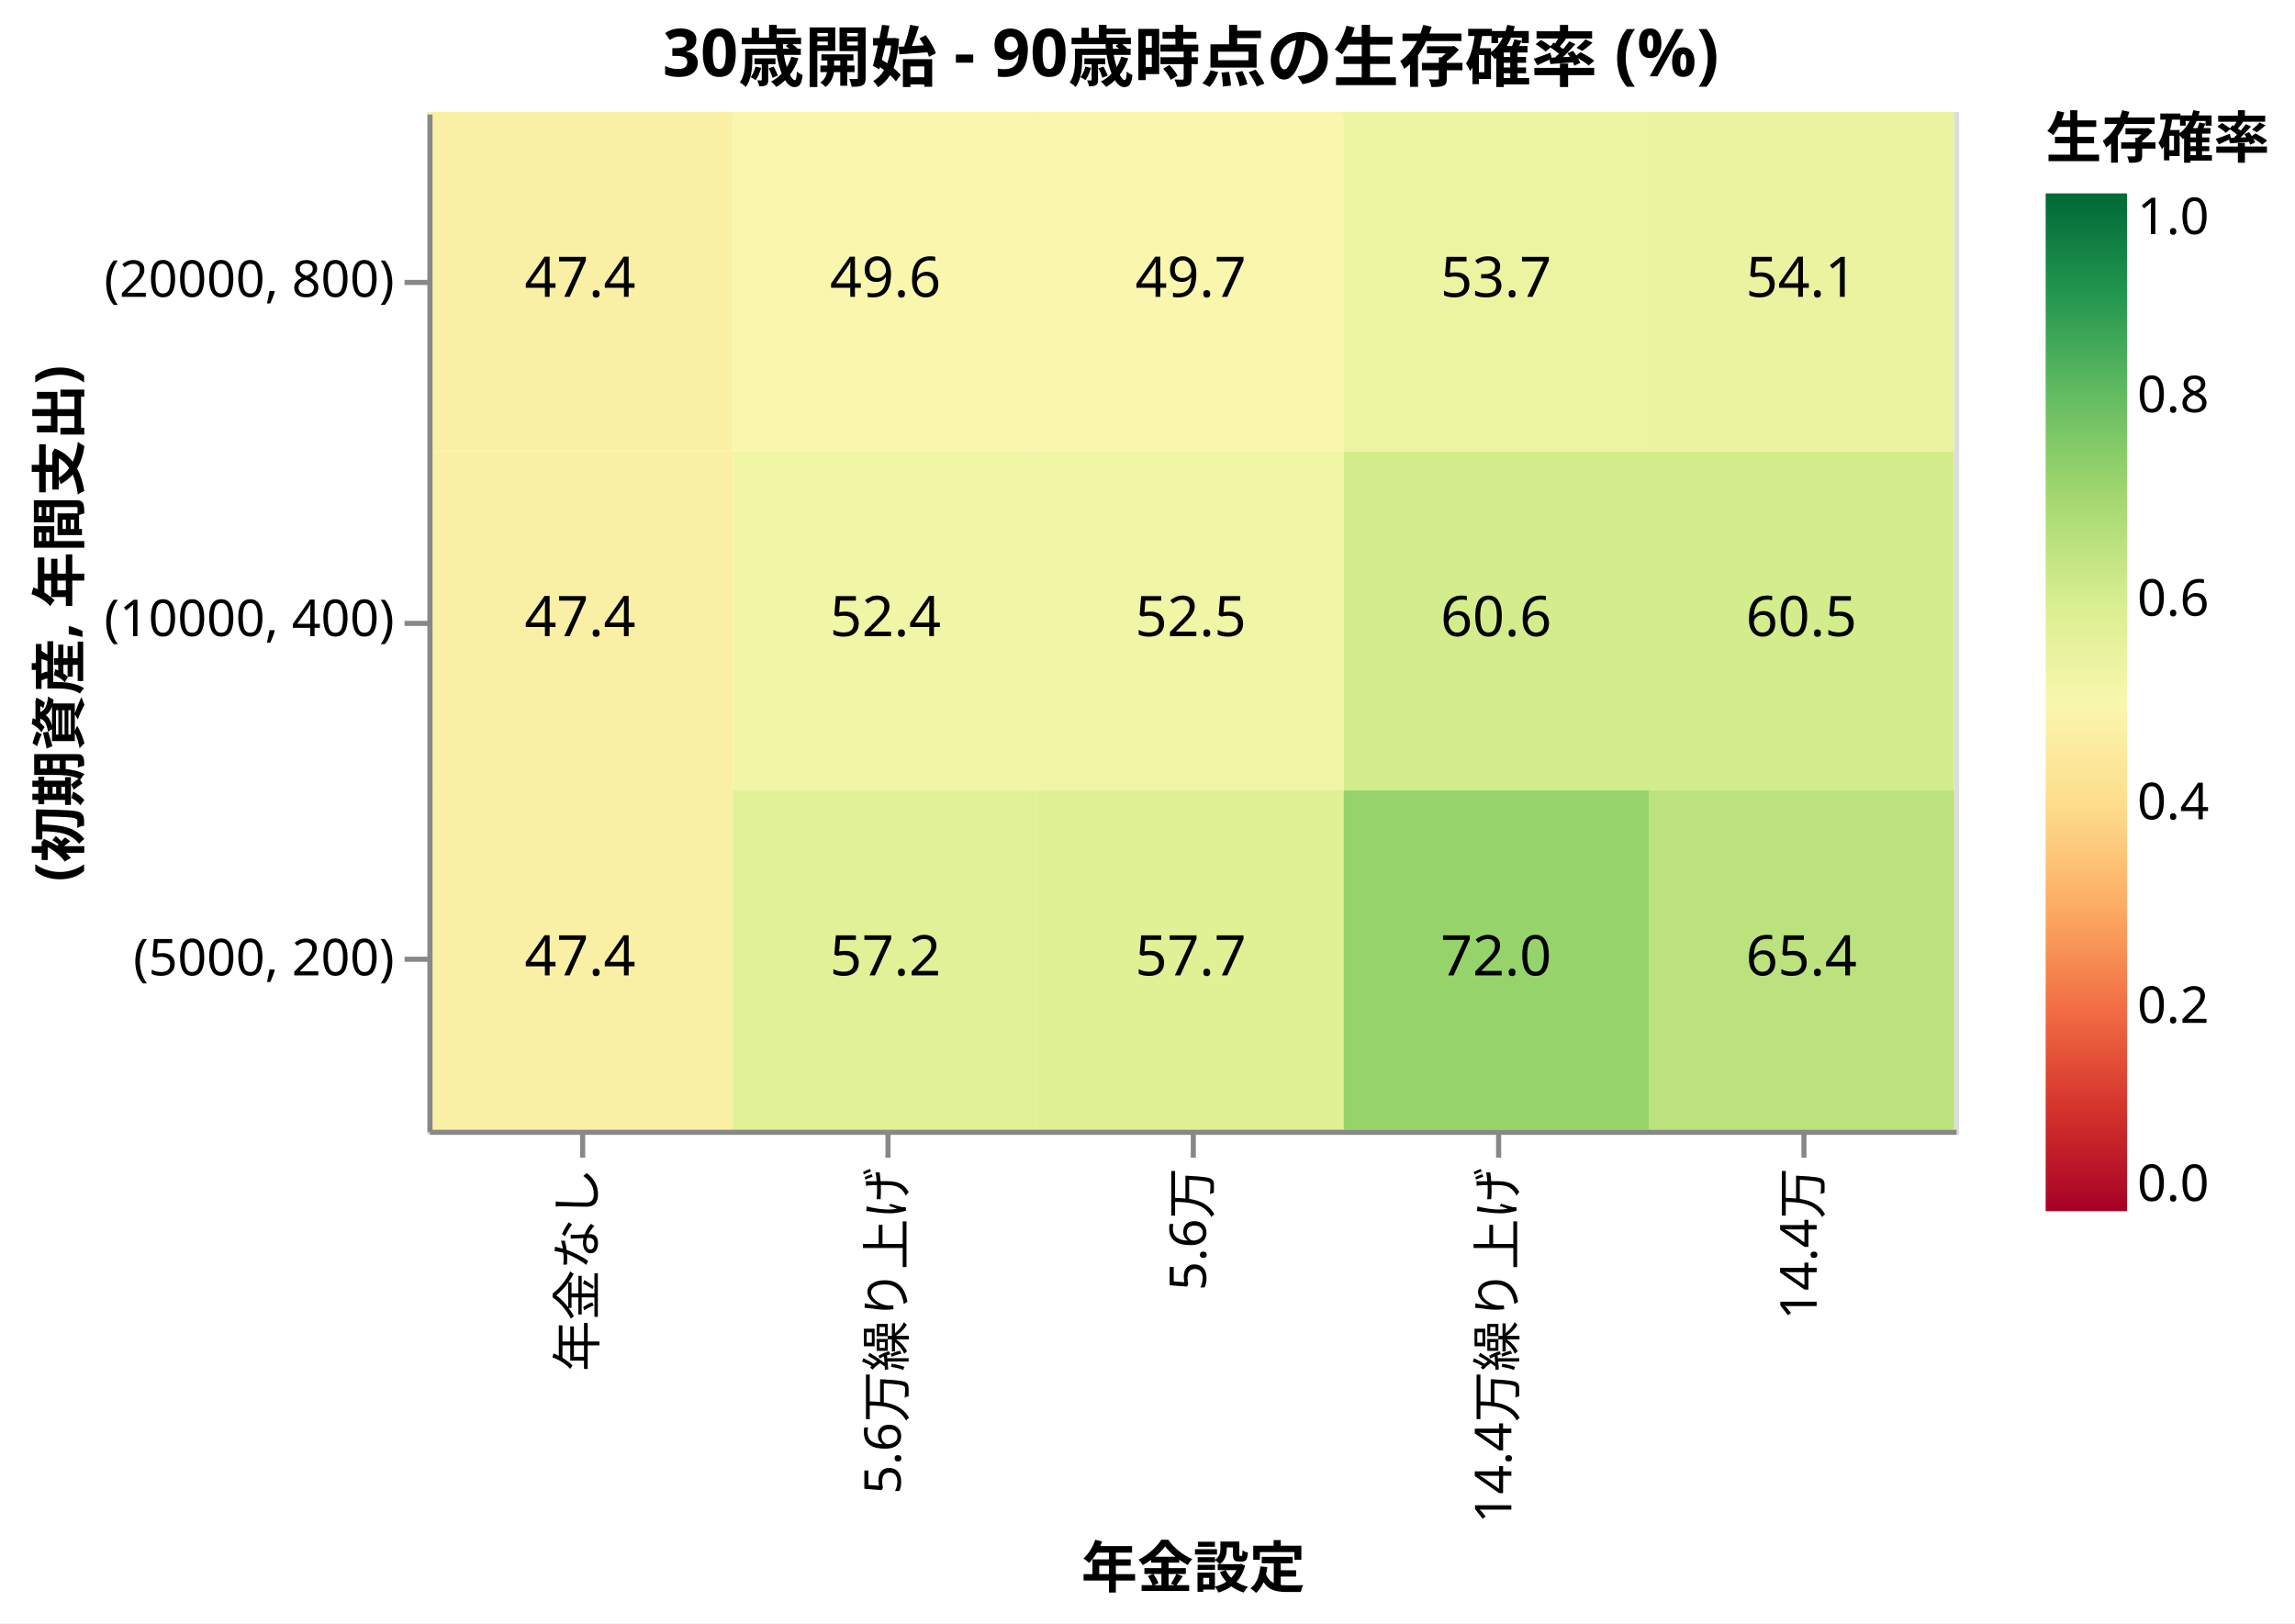
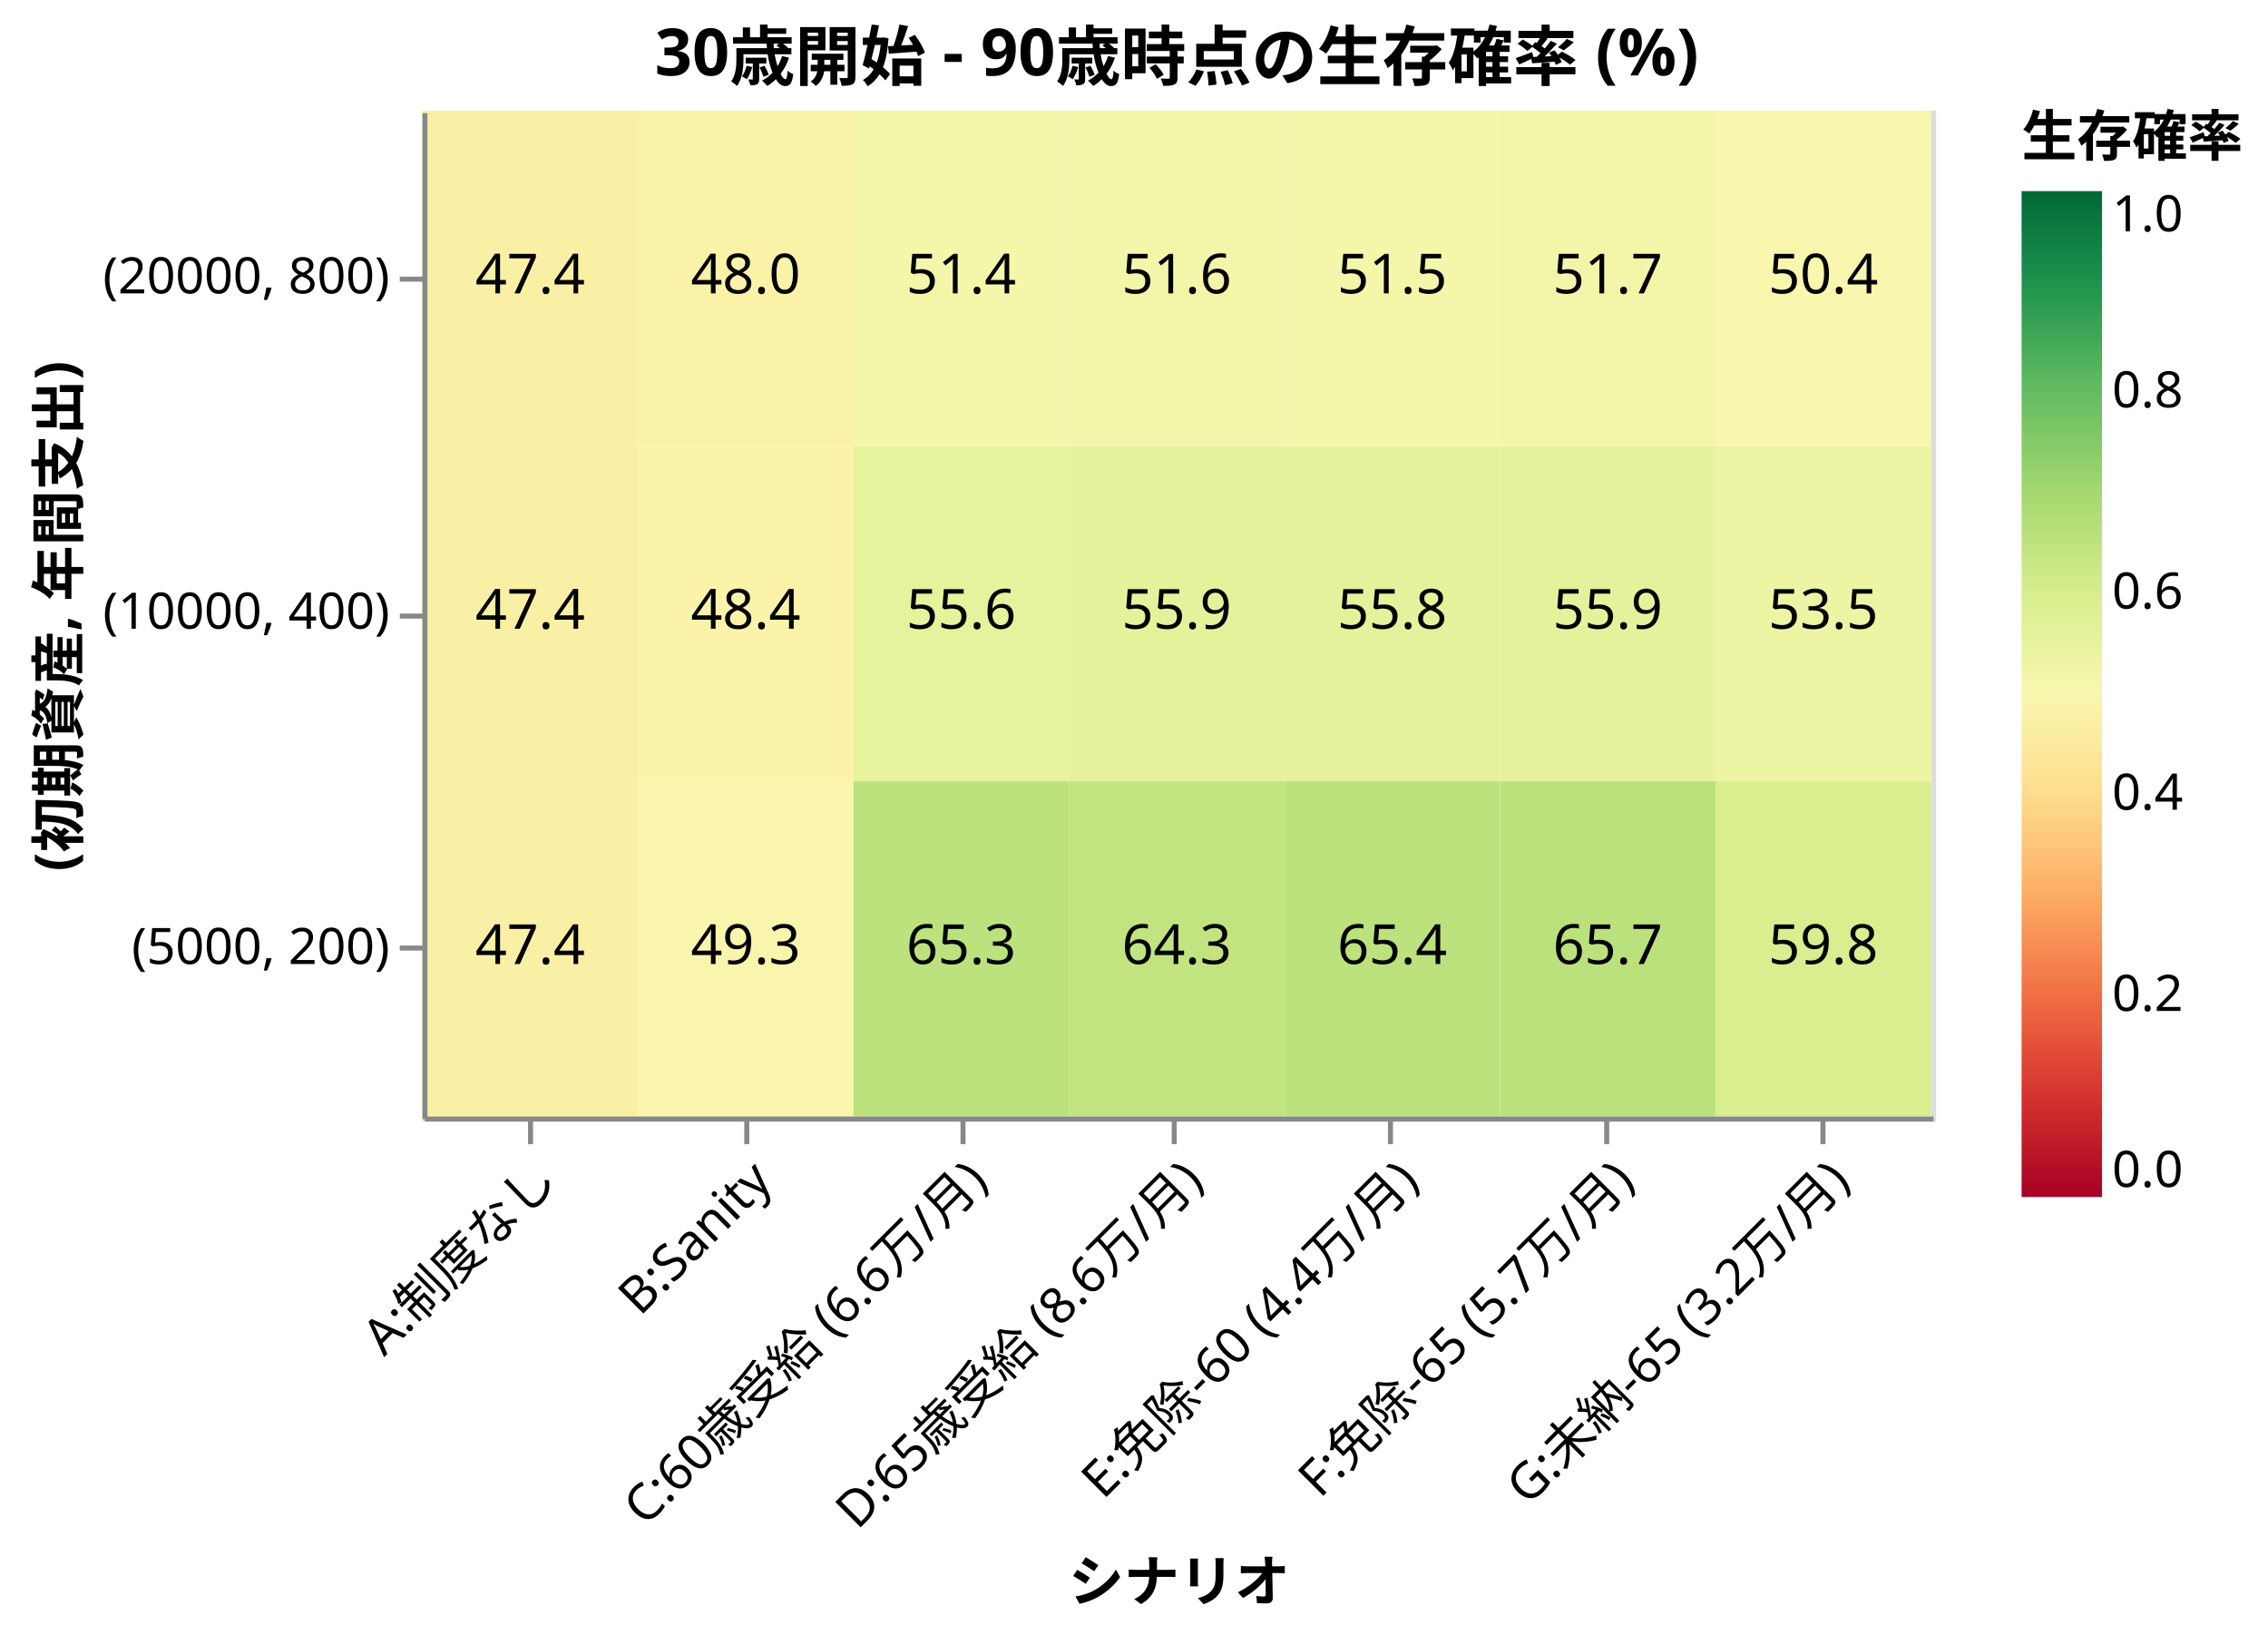
- <svg xmlns="http://www.w3.org/2000/svg" version="1.1" class="marks" width="451" height="319" viewBox="0 0 451 319">
-   <rect width="451" height="319" fill="white" />
+ <svg xmlns="http://www.w3.org/2000/svg" version="1.1" class="marks" width="451" height="325" viewBox="0 0 451 325">
+   <rect width="451" height="325" fill="white" />
  <g fill="none" stroke-miterlimit="10" transform="translate(84,22)">
    <g class="mark-group role-frame root" role="graphics-object" aria-roledescription="group mark container">
      <g transform="translate(0,0)">
        <path class="background" aria-hidden="true" d="M0.5,0.5h300v200h-300Z" stroke="#ddd" />
        <g>
          <g class="mark-rect role-mark layer_0_marks" role="graphics-object" aria-roledescription="rect mark container">
-             <path aria-label="年金設定: 年金なし; (初期資産, 年間支出): (5000, 200); 生存確率: 0.474" role="graphics-symbol" aria-roledescription="rect mark" d="M0,133.333h60v66.667h-60Z" fill="rgb(250, 240, 165)" />
-             <path aria-label="年金設定: 5.6万繰り上げ; (初期資産, 年間支出): (5000, 200); 生存確率: 0.572" role="graphics-symbol" aria-roledescription="rect mark" d="M60,133.333h60v66.667h-60Z" fill="rgb(225, 241, 151)" />
-             <path aria-label="年金設定: 14.4万繰り上げ; (初期資産, 年間支出): (5000, 200); 生存確率: 0.7196" role="graphics-symbol" aria-roledescription="rect mark" d="M180,133.333h60v66.667h-60Z" fill="rgb(151, 211, 107)" />
-             <path aria-label="年金設定: 5.6万; (初期資産, 年間支出): (5000, 200); 生存確率: 0.5772" role="graphics-symbol" aria-roledescription="rect mark" d="M120,133.333h60v66.667h-60Z" fill="rgb(223, 240, 149)" />
-             <path aria-label="年金設定: 14.4万; (初期資産, 年間支出): (5000, 200); 生存確率: 0.6542" role="graphics-symbol" aria-roledescription="rect mark" d="M240,133.333h60v66.667h-60Z" fill="rgb(187, 226, 125)" />
-             <path aria-label="年金設定: 年金なし; (初期資産, 年間支出): (10000, 400); 生存確率: 0.474" role="graphics-symbol" aria-roledescription="rect mark" d="M0,66.667h60v66.667h-60Z" fill="rgb(250, 240, 165)" />
-             <path aria-label="年金設定: 5.6万繰り上げ; (初期資産, 年間支出): (10000, 400); 生存確率: 0.5238" role="graphics-symbol" aria-roledescription="rect mark" d="M60,66.667h60v66.667h-60Z" fill="rgb(241, 245, 166)" />
-             <path aria-label="年金設定: 14.4万繰り上げ; (初期資産, 年間支出): (10000, 400); 生存確率: 0.6058" role="graphics-symbol" aria-roledescription="rect mark" d="M180,66.667h60v66.667h-60Z" fill="rgb(212, 237, 140)" />
-             <path aria-label="年金設定: 5.6万; (初期資産, 年間支出): (10000, 400); 生存確率: 0.525" role="graphics-symbol" aria-roledescription="rect mark" d="M120,66.667h60v66.667h-60Z" fill="rgb(241, 245, 166)" />
-             <path aria-label="年金設定: 14.4万; (初期資産, 年間支出): (10000, 400); 生存確率: 0.6054" role="graphics-symbol" aria-roledescription="rect mark" d="M240,66.667h60v66.667h-60Z" fill="rgb(212, 237, 140)" />
-             <path aria-label="年金設定: 年金なし; (初期資産, 年間支出): (20000, 800); 生存確率: 0.474" role="graphics-symbol" aria-roledescription="rect mark" d="M0,0h60v66.667h-60Z" fill="rgb(250, 240, 165)" />
-             <path aria-label="年金設定: 5.6万繰り上げ; (初期資産, 年間支出): (20000, 800); 生存確率: 0.4962" role="graphics-symbol" aria-roledescription="rect mark" d="M60,0h60v66.667h-60Z" fill="rgb(249, 246, 173)" />
-             <path aria-label="年金設定: 14.4万繰り上げ; (初期資産, 年間支出): (20000, 800); 生存確率: 0.5372" role="graphics-symbol" aria-roledescription="rect mark" d="M180,0h60v66.667h-60Z" fill="rgb(236, 244, 162)" />
-             <path aria-label="年金設定: 5.6万; (初期資産, 年間支出): (20000, 800); 生存確率: 0.4968" role="graphics-symbol" aria-roledescription="rect mark" d="M120,0h60v66.667h-60Z" fill="rgb(249, 246, 173)" />
-             <path aria-label="年金設定: 14.4万; (初期資産, 年間支出): (20000, 800); 生存確率: 0.5408" role="graphics-symbol" aria-roledescription="rect mark" d="M240,0h60v66.667h-60Z" fill="rgb(235, 243, 161)" />
+             <path aria-label="シナリオ: A:制度なし; (初期資産, 年間支出): (5000, 200); 生存確率: 0.474" role="graphics-symbol" aria-roledescription="rect mark" d="M0,133.333h42.857v66.667h-42.857Z" fill="rgb(250, 240, 165)" />
+             <path aria-label="シナリオ: B:Sanity; (初期資産, 年間支出): (5000, 200); 生存確率: 0.4934" role="graphics-symbol" aria-roledescription="rect mark" d="M42.857,133.333h42.857v66.667h-42.857Z" fill="rgb(249, 245, 172)" />
+             <path aria-label="シナリオ: C:60歳受給 (6.6万/月); (初期資産, 年間支出): (5000, 200); 生存確率: 0.6528" role="graphics-symbol" aria-roledescription="rect mark" d="M85.714,133.333h42.857v66.667h-42.857Z" fill="rgb(188, 226, 125)" />
+             <path aria-label="シナリオ: D:65歳受給 (8.6万/月); (初期資産, 年間支出): (5000, 200); 生存確率: 0.6434" role="graphics-symbol" aria-roledescription="rect mark" d="M128.571,133.333h42.857v66.667h-42.857Z" fill="rgb(193, 228, 128)" />
+             <path aria-label="シナリオ: E:免除-60 (4.4万/月); (初期資産, 年間支出): (5000, 200); 生存確率: 0.6538" role="graphics-symbol" aria-roledescription="rect mark" d="M171.429,133.333h42.857v66.667h-42.857Z" fill="rgb(188, 226, 125)" />
+             <path aria-label="シナリオ: F:免除-65 (5.7万/月); (初期資産, 年間支出): (5000, 200); 生存確率: 0.6572" role="graphics-symbol" aria-roledescription="rect mark" d="M214.286,133.333h42.857v66.667h-42.857Z" fill="rgb(186, 225, 124)" />
+             <path aria-label="シナリオ: G:未納-65 (3.2万/月); (初期資産, 年間支出): (5000, 200); 生存確率: 0.598" role="graphics-symbol" aria-roledescription="rect mark" d="M257.143,133.333h42.857v66.667h-42.857Z" fill="rgb(216, 238, 143)" />
+             <path aria-label="シナリオ: A:制度なし; (初期資産, 年間支出): (10000, 400); 生存確率: 0.474" role="graphics-symbol" aria-roledescription="rect mark" d="M0,66.667h42.857v66.667h-42.857Z" fill="rgb(250, 240, 165)" />
+             <path aria-label="シナリオ: B:Sanity; (初期資産, 年間支出): (10000, 400); 生存確率: 0.4844" role="graphics-symbol" aria-roledescription="rect mark" d="M42.857,66.667h42.857v66.667h-42.857Z" fill="rgb(250, 243, 169)" />
+             <path aria-label="シナリオ: C:60歳受給 (6.6万/月); (初期資産, 年間支出): (10000, 400); 生存確率: 0.5556" role="graphics-symbol" aria-roledescription="rect mark" d="M85.714,66.667h42.857v66.667h-42.857Z" fill="rgb(230, 242, 156)" />
+             <path aria-label="シナリオ: D:65歳受給 (8.6万/月); (初期資産, 年間支出): (10000, 400); 生存確率: 0.559" role="graphics-symbol" aria-roledescription="rect mark" d="M128.571,66.667h42.857v66.667h-42.857Z" fill="rgb(229, 242, 155)" />
+             <path aria-label="シナリオ: E:免除-60 (4.4万/月); (初期資産, 年間支出): (10000, 400); 生存確率: 0.558" role="graphics-symbol" aria-roledescription="rect mark" d="M171.429,66.667h42.857v66.667h-42.857Z" fill="rgb(229, 242, 155)" />
+             <path aria-label="シナリオ: F:免除-65 (5.7万/月); (初期資産, 年間支出): (10000, 400); 生存確率: 0.5592" role="graphics-symbol" aria-roledescription="rect mark" d="M214.286,66.667h42.857v66.667h-42.857Z" fill="rgb(229, 242, 155)" />
+             <path aria-label="シナリオ: G:未納-65 (3.2万/月); (初期資産, 年間支出): (10000, 400); 生存確率: 0.535" role="graphics-symbol" aria-roledescription="rect mark" d="M257.143,66.667h42.857v66.667h-42.857Z" fill="rgb(237, 244, 163)" />
+             <path aria-label="シナリオ: A:制度なし; (初期資産, 年間支出): (20000, 800); 生存確率: 0.474" role="graphics-symbol" aria-roledescription="rect mark" d="M0,0h42.857v66.667h-42.857Z" fill="rgb(250, 240, 165)" />
+             <path aria-label="シナリオ: B:Sanity; (初期資産, 年間支出): (20000, 800); 生存確率: 0.4796" role="graphics-symbol" aria-roledescription="rect mark" d="M42.857,0h42.857v66.667h-42.857Z" fill="rgb(250, 242, 167)" />
+             <path aria-label="シナリオ: C:60歳受給 (6.6万/月); (初期資産, 年間支出): (20000, 800); 生存確率: 0.5144" role="graphics-symbol" aria-roledescription="rect mark" d="M85.714,0h42.857v66.667h-42.857Z" fill="rgb(244, 246, 169)" />
+             <path aria-label="シナリオ: D:65歳受給 (8.6万/月); (初期資産, 年間支出): (20000, 800); 生存確率: 0.5164" role="graphics-symbol" aria-roledescription="rect mark" d="M128.571,0h42.857v66.667h-42.857Z" fill="rgb(243, 246, 169)" />
+             <path aria-label="シナリオ: E:免除-60 (4.4万/月); (初期資産, 年間支出): (20000, 800); 生存確率: 0.5154" role="graphics-symbol" aria-roledescription="rect mark" d="M171.429,0h42.857v66.667h-42.857Z" fill="rgb(244, 246, 169)" />
+             <path aria-label="シナリオ: F:免除-65 (5.7万/月); (初期資産, 年間支出): (20000, 800); 生存確率: 0.5172" role="graphics-symbol" aria-roledescription="rect mark" d="M214.286,0h42.857v66.667h-42.857Z" fill="rgb(243, 245, 168)" />
+             <path aria-label="シナリオ: G:未納-65 (3.2万/月); (初期資産, 年間支出): (20000, 800); 生存確率: 0.504" role="graphics-symbol" aria-roledescription="rect mark" d="M257.143,0h42.857v66.667h-42.857Z" fill="rgb(248, 247, 173)" />
          </g>
          <g class="mark-text role-mark layer_1_marks" role="graphics-object" aria-roledescription="text mark container">
-             <text aria-label="年金設定: 年金なし; (初期資産, 年間支出): (5000, 200); survival_rate_pct: 47.4" role="graphics-symbol" aria-roledescription="text mark" text-anchor="middle" transform="translate(30,169.6667)" font-family="sans-serif" font-size="11px" fill="black">47.4</text>
-             <text aria-label="年金設定: 5.6万繰り上げ; (初期資産, 年間支出): (5000, 200); survival_rate_pct: 57.2" role="graphics-symbol" aria-roledescription="text mark" text-anchor="middle" transform="translate(90,169.6667)" font-family="sans-serif" font-size="11px" fill="black">57.2</text>
-             <text aria-label="年金設定: 14.4万繰り上げ; (初期資産, 年間支出): (5000, 200); survival_rate_pct: 72.0" role="graphics-symbol" aria-roledescription="text mark" text-anchor="middle" transform="translate(210,169.6667)" font-family="sans-serif" font-size="11px" fill="black">72.0</text>
-             <text aria-label="年金設定: 5.6万; (初期資産, 年間支出): (5000, 200); survival_rate_pct: 57.7" role="graphics-symbol" aria-roledescription="text mark" text-anchor="middle" transform="translate(150,169.6667)" font-family="sans-serif" font-size="11px" fill="black">57.7</text>
-             <text aria-label="年金設定: 14.4万; (初期資産, 年間支出): (5000, 200); survival_rate_pct: 65.4" role="graphics-symbol" aria-roledescription="text mark" text-anchor="middle" transform="translate(270,169.6667)" font-family="sans-serif" font-size="11px" fill="black">65.4</text>
-             <text aria-label="年金設定: 年金なし; (初期資産, 年間支出): (10000, 400); survival_rate_pct: 47.4" role="graphics-symbol" aria-roledescription="text mark" text-anchor="middle" transform="translate(30,103)" font-family="sans-serif" font-size="11px" fill="black">47.4</text>
-             <text aria-label="年金設定: 5.6万繰り上げ; (初期資産, 年間支出): (10000, 400); survival_rate_pct: 52.4" role="graphics-symbol" aria-roledescription="text mark" text-anchor="middle" transform="translate(90,103)" font-family="sans-serif" font-size="11px" fill="black">52.4</text>
-             <text aria-label="年金設定: 14.4万繰り上げ; (初期資産, 年間支出): (10000, 400); survival_rate_pct: 60.6" role="graphics-symbol" aria-roledescription="text mark" text-anchor="middle" transform="translate(210,103)" font-family="sans-serif" font-size="11px" fill="black">60.6</text>
-             <text aria-label="年金設定: 5.6万; (初期資産, 年間支出): (10000, 400); survival_rate_pct: 52.5" role="graphics-symbol" aria-roledescription="text mark" text-anchor="middle" transform="translate(150,103)" font-family="sans-serif" font-size="11px" fill="black">52.5</text>
-             <text aria-label="年金設定: 14.4万; (初期資産, 年間支出): (10000, 400); survival_rate_pct: 60.5" role="graphics-symbol" aria-roledescription="text mark" text-anchor="middle" transform="translate(270,103)" font-family="sans-serif" font-size="11px" fill="black">60.5</text>
-             <text aria-label="年金設定: 年金なし; (初期資産, 年間支出): (20000, 800); survival_rate_pct: 47.4" role="graphics-symbol" aria-roledescription="text mark" text-anchor="middle" transform="translate(30,36.33333)" font-family="sans-serif" font-size="11px" fill="black">47.4</text>
-             <text aria-label="年金設定: 5.6万繰り上げ; (初期資産, 年間支出): (20000, 800); survival_rate_pct: 49.6" role="graphics-symbol" aria-roledescription="text mark" text-anchor="middle" transform="translate(90,36.33333)" font-family="sans-serif" font-size="11px" fill="black">49.6</text>
-             <text aria-label="年金設定: 14.4万繰り上げ; (初期資産, 年間支出): (20000, 800); survival_rate_pct: 53.7" role="graphics-symbol" aria-roledescription="text mark" text-anchor="middle" transform="translate(210,36.33333)" font-family="sans-serif" font-size="11px" fill="black">53.7</text>
-             <text aria-label="年金設定: 5.6万; (初期資産, 年間支出): (20000, 800); survival_rate_pct: 49.7" role="graphics-symbol" aria-roledescription="text mark" text-anchor="middle" transform="translate(150,36.33333)" font-family="sans-serif" font-size="11px" fill="black">49.7</text>
-             <text aria-label="年金設定: 14.4万; (初期資産, 年間支出): (20000, 800); survival_rate_pct: 54.1" role="graphics-symbol" aria-roledescription="text mark" text-anchor="middle" transform="translate(270,36.33333)" font-family="sans-serif" font-size="11px" fill="black">54.1</text>
+             <text aria-label="シナリオ: A:制度なし; (初期資産, 年間支出): (5000, 200); survival_rate_pct: 47.4" role="graphics-symbol" aria-roledescription="text mark" text-anchor="middle" transform="translate(21.42857,169.6667)" font-family="sans-serif" font-size="11px" fill="black">47.4</text>
+             <text aria-label="シナリオ: B:Sanity; (初期資産, 年間支出): (5000, 200); survival_rate_pct: 49.3" role="graphics-symbol" aria-roledescription="text mark" text-anchor="middle" transform="translate(64.28571,169.6667)" font-family="sans-serif" font-size="11px" fill="black">49.3</text>
+             <text aria-label="シナリオ: C:60歳受給 (6.6万/月); (初期資産, 年間支出): (5000, 200); survival_rate_pct: 65.3" role="graphics-symbol" aria-roledescription="text mark" text-anchor="middle" transform="translate(107.1429,169.6667)" font-family="sans-serif" font-size="11px" fill="black">65.3</text>
+             <text aria-label="シナリオ: D:65歳受給 (8.6万/月); (初期資産, 年間支出): (5000, 200); survival_rate_pct: 64.3" role="graphics-symbol" aria-roledescription="text mark" text-anchor="middle" transform="translate(150,169.6667)" font-family="sans-serif" font-size="11px" fill="black">64.3</text>
+             <text aria-label="シナリオ: E:免除-60 (4.4万/月); (初期資産, 年間支出): (5000, 200); survival_rate_pct: 65.4" role="graphics-symbol" aria-roledescription="text mark" text-anchor="middle" transform="translate(192.8571,169.6667)" font-family="sans-serif" font-size="11px" fill="black">65.4</text>
+             <text aria-label="シナリオ: F:免除-65 (5.7万/月); (初期資産, 年間支出): (5000, 200); survival_rate_pct: 65.7" role="graphics-symbol" aria-roledescription="text mark" text-anchor="middle" transform="translate(235.7143,169.6667)" font-family="sans-serif" font-size="11px" fill="black">65.7</text>
+             <text aria-label="シナリオ: G:未納-65 (3.2万/月); (初期資産, 年間支出): (5000, 200); survival_rate_pct: 59.8" role="graphics-symbol" aria-roledescription="text mark" text-anchor="middle" transform="translate(278.5714,169.6667)" font-family="sans-serif" font-size="11px" fill="black">59.8</text>
+             <text aria-label="シナリオ: A:制度なし; (初期資産, 年間支出): (10000, 400); survival_rate_pct: 47.4" role="graphics-symbol" aria-roledescription="text mark" text-anchor="middle" transform="translate(21.42857,103)" font-family="sans-serif" font-size="11px" fill="black">47.4</text>
+             <text aria-label="シナリオ: B:Sanity; (初期資産, 年間支出): (10000, 400); survival_rate_pct: 48.4" role="graphics-symbol" aria-roledescription="text mark" text-anchor="middle" transform="translate(64.28571,103)" font-family="sans-serif" font-size="11px" fill="black">48.4</text>
+             <text aria-label="シナリオ: C:60歳受給 (6.6万/月); (初期資産, 年間支出): (10000, 400); survival_rate_pct: 55.6" role="graphics-symbol" aria-roledescription="text mark" text-anchor="middle" transform="translate(107.1429,103)" font-family="sans-serif" font-size="11px" fill="black">55.6</text>
+             <text aria-label="シナリオ: D:65歳受給 (8.6万/月); (初期資産, 年間支出): (10000, 400); survival_rate_pct: 55.9" role="graphics-symbol" aria-roledescription="text mark" text-anchor="middle" transform="translate(150,103)" font-family="sans-serif" font-size="11px" fill="black">55.9</text>
+             <text aria-label="シナリオ: E:免除-60 (4.4万/月); (初期資産, 年間支出): (10000, 400); survival_rate_pct: 55.8" role="graphics-symbol" aria-roledescription="text mark" text-anchor="middle" transform="translate(192.8571,103)" font-family="sans-serif" font-size="11px" fill="black">55.8</text>
+             <text aria-label="シナリオ: F:免除-65 (5.7万/月); (初期資産, 年間支出): (10000, 400); survival_rate_pct: 55.9" role="graphics-symbol" aria-roledescription="text mark" text-anchor="middle" transform="translate(235.7143,103)" font-family="sans-serif" font-size="11px" fill="black">55.9</text>
+             <text aria-label="シナリオ: G:未納-65 (3.2万/月); (初期資産, 年間支出): (10000, 400); survival_rate_pct: 53.5" role="graphics-symbol" aria-roledescription="text mark" text-anchor="middle" transform="translate(278.5714,103)" font-family="sans-serif" font-size="11px" fill="black">53.5</text>
+             <text aria-label="シナリオ: A:制度なし; (初期資産, 年間支出): (20000, 800); survival_rate_pct: 47.4" role="graphics-symbol" aria-roledescription="text mark" text-anchor="middle" transform="translate(21.42857,36.33333)" font-family="sans-serif" font-size="11px" fill="black">47.4</text>
+             <text aria-label="シナリオ: B:Sanity; (初期資産, 年間支出): (20000, 800); survival_rate_pct: 48.0" role="graphics-symbol" aria-roledescription="text mark" text-anchor="middle" transform="translate(64.28571,36.33333)" font-family="sans-serif" font-size="11px" fill="black">48.0</text>
+             <text aria-label="シナリオ: C:60歳受給 (6.6万/月); (初期資産, 年間支出): (20000, 800); survival_rate_pct: 51.4" role="graphics-symbol" aria-roledescription="text mark" text-anchor="middle" transform="translate(107.1429,36.33333)" font-family="sans-serif" font-size="11px" fill="black">51.4</text>
+             <text aria-label="シナリオ: D:65歳受給 (8.6万/月); (初期資産, 年間支出): (20000, 800); survival_rate_pct: 51.6" role="graphics-symbol" aria-roledescription="text mark" text-anchor="middle" transform="translate(150,36.33333)" font-family="sans-serif" font-size="11px" fill="black">51.6</text>
+             <text aria-label="シナリオ: E:免除-60 (4.4万/月); (初期資産, 年間支出): (20000, 800); survival_rate_pct: 51.5" role="graphics-symbol" aria-roledescription="text mark" text-anchor="middle" transform="translate(192.8571,36.33333)" font-family="sans-serif" font-size="11px" fill="black">51.5</text>
+             <text aria-label="シナリオ: F:免除-65 (5.7万/月); (初期資産, 年間支出): (20000, 800); survival_rate_pct: 51.7" role="graphics-symbol" aria-roledescription="text mark" text-anchor="middle" transform="translate(235.7143,36.33333)" font-family="sans-serif" font-size="11px" fill="black">51.7</text>
+             <text aria-label="シナリオ: G:未納-65 (3.2万/月); (初期資産, 年間支出): (20000, 800); survival_rate_pct: 50.4" role="graphics-symbol" aria-roledescription="text mark" text-anchor="middle" transform="translate(278.5714,36.33333)" font-family="sans-serif" font-size="11px" fill="black">50.4</text>
          </g>
          <g class="mark-group role-legend" role="graphics-symbol" aria-roledescription="legend" aria-label="Gradient legend titled '生存確率' for fill color with values from 0.0 to 1.0">
            <g transform="translate(318,0)">
              <path class="background" aria-hidden="true" d="M0,0h44v216h-44Z" pointer-events="none" />
              <g>
                <g class="mark-group role-legend-entry">
                  <g transform="translate(0,16)">
                    <path class="background" aria-hidden="true" d="M0,0h0v0h0Z" pointer-events="none" />
                    <g>
                      <g class="mark-rect role-legend-gradient" pointer-events="none">
                        <path d="M0,0h16v200h-16Z" fill="url(#gradient_1)" stroke="#ddd" stroke-width="0" opacity="1" />
                      </g>
                      <g class="mark-text role-legend-label" pointer-events="none">
                        <text text-anchor="start" transform="translate(18,198)" font-family="sans-serif" font-size="10px" fill="#000" opacity="1">0.0</text>
                        <text text-anchor="start" transform="translate(18,163)" font-family="sans-serif" font-size="10px" fill="#000" opacity="1">0.2</text>
                        <text text-anchor="start" transform="translate(18,123)" font-family="sans-serif" font-size="10px" fill="#000" opacity="1">0.4</text>
                        <text text-anchor="start" transform="translate(18,83)" font-family="sans-serif" font-size="10px" fill="#000" opacity="1">0.6</text>
                        <text text-anchor="start" transform="translate(18,43)" font-family="sans-serif" font-size="10px" fill="#000" opacity="1">0.8</text>
                        <text text-anchor="start" transform="translate(18,8)" font-family="sans-serif" font-size="10px" fill="#000" opacity="1">1.0</text>
                      </g>
                    </g>
                    <path class="foreground" aria-hidden="true" d="" pointer-events="none" display="none" />
                  </g>
                </g>
                <g class="mark-text role-legend-title" pointer-events="none">
                  <text text-anchor="start" transform="translate(0,9)" font-family="sans-serif" font-size="11px" font-weight="bold" fill="#000" opacity="1">生存確率</text>
                </g>
              </g>
              <path class="foreground" aria-hidden="true" d="" pointer-events="none" display="none" />
            </g>
          </g>
          <g class="mark-group role-title">
            <g transform="translate(150,-17)">
              <path class="background" aria-hidden="true" d="M0,0h0v0h0Z" pointer-events="none" />
              <g>
                <g class="mark-text role-title-text" role="graphics-symbol" aria-roledescription="title" aria-label="Title text '30歳開始 - 90歳時点の生存確率 (%)'" pointer-events="none">
                  <text text-anchor="middle" transform="translate(0,10)" font-family="sans-serif" font-size="13px" font-weight="bold" fill="#000" opacity="1">30歳開始 - 90歳時点の生存確率 (%)</text>
                </g>
              </g>
              <path class="foreground" aria-hidden="true" d="" pointer-events="none" display="none" />
            </g>
          </g>
-           <g class="mark-group role-axis" role="graphics-symbol" aria-roledescription="axis" aria-label="X-axis titled '年金設定' for a discrete scale with 5 values: 年金なし, 5.6万繰り上げ, 5.6万, 14.4万繰り上げ, 14.4万">
+           <g class="mark-group role-axis" role="graphics-symbol" aria-roledescription="axis" aria-label="X-axis titled 'シナリオ' for a discrete scale with 7 values: A:制度なし, B:Sanity, C:60歳受給 (6.6万/月), D:65歳受給 (8.6万/月), E:免除-60 (4.4万/月), F:免除-65 (5.7万/月), G:未納-65 (3.2万/月)">
            <g transform="translate(0.5,200.5)">
              <path class="background" aria-hidden="true" d="M0,0h0v0h0Z" pointer-events="none" />
              <g>
                <g class="mark-rule role-axis-tick" pointer-events="none">
-                   <line transform="translate(30,0)" x2="0" y2="5" stroke="#888" stroke-width="1" opacity="1" />
-                   <line transform="translate(90,0)" x2="0" y2="5" stroke="#888" stroke-width="1" opacity="1" />
-                   <line transform="translate(150,0)" x2="0" y2="5" stroke="#888" stroke-width="1" opacity="1" />
-                   <line transform="translate(210,0)" x2="0" y2="5" stroke="#888" stroke-width="1" opacity="1" />
-                   <line transform="translate(270,0)" x2="0" y2="5" stroke="#888" stroke-width="1" opacity="1" />
+                   <line transform="translate(21,0)" x2="0" y2="5" stroke="#888" stroke-width="1" opacity="1" />
+                   <line transform="translate(64,0)" x2="0" y2="5" stroke="#888" stroke-width="1" opacity="1" />
+                   <line transform="translate(107,0)" x2="0" y2="5" stroke="#888" stroke-width="1" opacity="1" />
+                   <line transform="translate(149,0)" x2="0" y2="5" stroke="#888" stroke-width="1" opacity="1" />
+                   <line transform="translate(192,0)" x2="0" y2="5" stroke="#888" stroke-width="1" opacity="1" />
+                   <line transform="translate(235,0)" x2="0" y2="5" stroke="#888" stroke-width="1" opacity="1" />
+                   <line transform="translate(278,0)" x2="0" y2="5" stroke="#888" stroke-width="1" opacity="1" />
                </g>
                <g class="mark-text role-axis-label" pointer-events="none">
-                   <text text-anchor="end" transform="translate(29.5,7) rotate(270) translate(0,3)" font-family="sans-serif" font-size="10px" fill="#000" opacity="1">年金なし</text>
-                   <text text-anchor="end" transform="translate(89.5,7) rotate(270) translate(0,3)" font-family="sans-serif" font-size="10px" fill="#000" opacity="1">5.6万繰り上げ</text>
-                   <text text-anchor="end" transform="translate(149.5,7) rotate(270) translate(0,3)" font-family="sans-serif" font-size="10px" fill="#000" opacity="1">5.6万</text>
-                   <text text-anchor="end" transform="translate(209.5,7) rotate(270) translate(0,3)" font-family="sans-serif" font-size="10px" fill="#000" opacity="1">14.4万繰り上げ</text>
-                   <text text-anchor="end" transform="translate(269.5,7) rotate(270) translate(0,3)" font-family="sans-serif" font-size="10px" fill="#000" opacity="1">14.4万</text>
+                   <text text-anchor="end" transform="translate(20.92857,7) rotate(315) translate(0,8)" font-family="sans-serif" font-size="10px" fill="#000" opacity="1">A:制度なし</text>
+                   <text text-anchor="end" transform="translate(63.78571,7) rotate(315) translate(0,8)" font-family="sans-serif" font-size="10px" fill="#000" opacity="1">B:Sanity</text>
+                   <text text-anchor="end" transform="translate(106.6429,7) rotate(315) translate(0,8)" font-family="sans-serif" font-size="10px" fill="#000" opacity="1">C:60歳受給 (6.6万/月)</text>
+                   <text text-anchor="end" transform="translate(149.5,7) rotate(315) translate(0,8)" font-family="sans-serif" font-size="10px" fill="#000" opacity="1">D:65歳受給 (8.6万/月)</text>
+                   <text text-anchor="end" transform="translate(192.3571,7) rotate(315) translate(0,8)" font-family="sans-serif" font-size="10px" fill="#000" opacity="1">E:免除-60 (4.4万/月)</text>
+                   <text text-anchor="end" transform="translate(235.2143,7) rotate(315) translate(0,8)" font-family="sans-serif" font-size="10px" fill="#000" opacity="1">F:免除-65 (5.7万/月)</text>
+                   <text text-anchor="end" transform="translate(278.0714,7) rotate(315) translate(0,8)" font-family="sans-serif" font-size="10px" fill="#000" opacity="1">G:未納-65 (3.2万/月)</text>
                </g>
                <g class="mark-rule role-axis-domain" pointer-events="none">
                  <line transform="translate(0,0)" x2="300" y2="0" stroke="#888" stroke-width="1" opacity="1" />
                </g>
                <g class="mark-text role-axis-title" pointer-events="none">
-                   <text text-anchor="middle" transform="translate(150,89.46289)" font-family="sans-serif" font-size="11px" font-weight="bold" fill="#000" opacity="1">年金設定</text>
+                   <text text-anchor="middle" transform="translate(150,95.83099)" font-family="sans-serif" font-size="11px" font-weight="bold" fill="#000" opacity="1">シナリオ</text>
                </g>
              </g>
              <path class="foreground" aria-hidden="true" d="" pointer-events="none" display="none" />
            </g>
          </g>
          <g class="mark-group role-axis" role="graphics-symbol" aria-roledescription="axis" aria-label="Y-axis titled '(初期資産, 年間支出)' for a discrete scale with 3 values: (20000, 800), (10000, 400), (5000, 200)">
            <g transform="translate(0.5,0.5)">
              <path class="background" aria-hidden="true" d="M0,0h0v0h0Z" pointer-events="none" />
              <g>
                <g class="mark-rule role-axis-tick" pointer-events="none">
                  <line transform="translate(0,33)" x2="-5" y2="0" stroke="#888" stroke-width="1" opacity="1" />
                  <line transform="translate(0,100)" x2="-5" y2="0" stroke="#888" stroke-width="1" opacity="1" />
                  <line transform="translate(0,166)" x2="-5" y2="0" stroke="#888" stroke-width="1" opacity="1" />
                </g>
                <g class="mark-text role-axis-label" pointer-events="none">
                  <text text-anchor="end" transform="translate(-7,35.83333)" font-family="sans-serif" font-size="10px" fill="#000" opacity="1">(20000, 800)</text>
                  <text text-anchor="end" transform="translate(-7,102.5)" font-family="sans-serif" font-size="10px" fill="#000" opacity="1">(10000, 400)</text>
                  <text text-anchor="end" transform="translate(-7,169.1667)" font-family="sans-serif" font-size="10px" fill="#000" opacity="1">(5000, 200)</text>
                </g>
                <g class="mark-rule role-axis-domain" pointer-events="none">
                  <line transform="translate(0,0)" x2="0" y2="200" stroke="#888" stroke-width="1" opacity="1" />
                </g>
                <g class="mark-text role-axis-title" pointer-events="none">
                  <text text-anchor="middle" transform="translate(-67.70898,100) rotate(-90) translate(0,-2)" font-family="sans-serif" font-size="11px" font-weight="bold" fill="#000" opacity="1">(初期資産, 年間支出)</text>
                </g>
              </g>
              <path class="foreground" aria-hidden="true" d="" pointer-events="none" display="none" />
            </g>
          </g>
        </g>
        <path class="foreground" aria-hidden="true" d="" display="none" />
      </g>
    </g>
  </g>
  <defs>
    <linearGradient id="gradient_1" x1="0" x2="0" y1="1" y2="0">
      <stop offset="0" stop-color="rgb(165, 0, 38)" />
      <stop offset="0.05" stop-color="rgb(189, 25, 41)" />
      <stop offset="0.1" stop-color="rgb(212, 50, 44)" />
      <stop offset="0.15" stop-color="rgb(227, 80, 56)" />
      <stop offset="0.2" stop-color="rgb(241, 110, 67)" />
      <stop offset="0.25" stop-color="rgb(247, 141, 83)" />
      <stop offset="0.3" stop-color="rgb(252, 172, 99)" />
      <stop offset="0.35" stop-color="rgb(253, 197, 120)" />
      <stop offset="0.4" stop-color="rgb(254, 221, 141)" />
      <stop offset="0.45" stop-color="rgb(252, 234, 158)" />
      <stop offset="0.5" stop-color="rgb(249, 247, 174)" />
      <stop offset="0.55" stop-color="rgb(232, 243, 158)" />
      <stop offset="0.6" stop-color="rgb(215, 238, 142)" />
      <stop offset="0.65" stop-color="rgb(190, 227, 126)" />
      <stop offset="0.7" stop-color="rgb(164, 216, 110)" />
      <stop offset="0.75" stop-color="rgb(132, 202, 104)" />
      <stop offset="0.8" stop-color="rgb(100, 188, 97)" />
      <stop offset="0.85" stop-color="rgb(67, 169, 88)" />
      <stop offset="0.9" stop-color="rgb(34, 150, 79)" />
      <stop offset="0.95" stop-color="rgb(17, 127, 67)" />
      <stop offset="1" stop-color="rgb(0, 104, 55)" />
    </linearGradient>
  </defs>
</svg>
